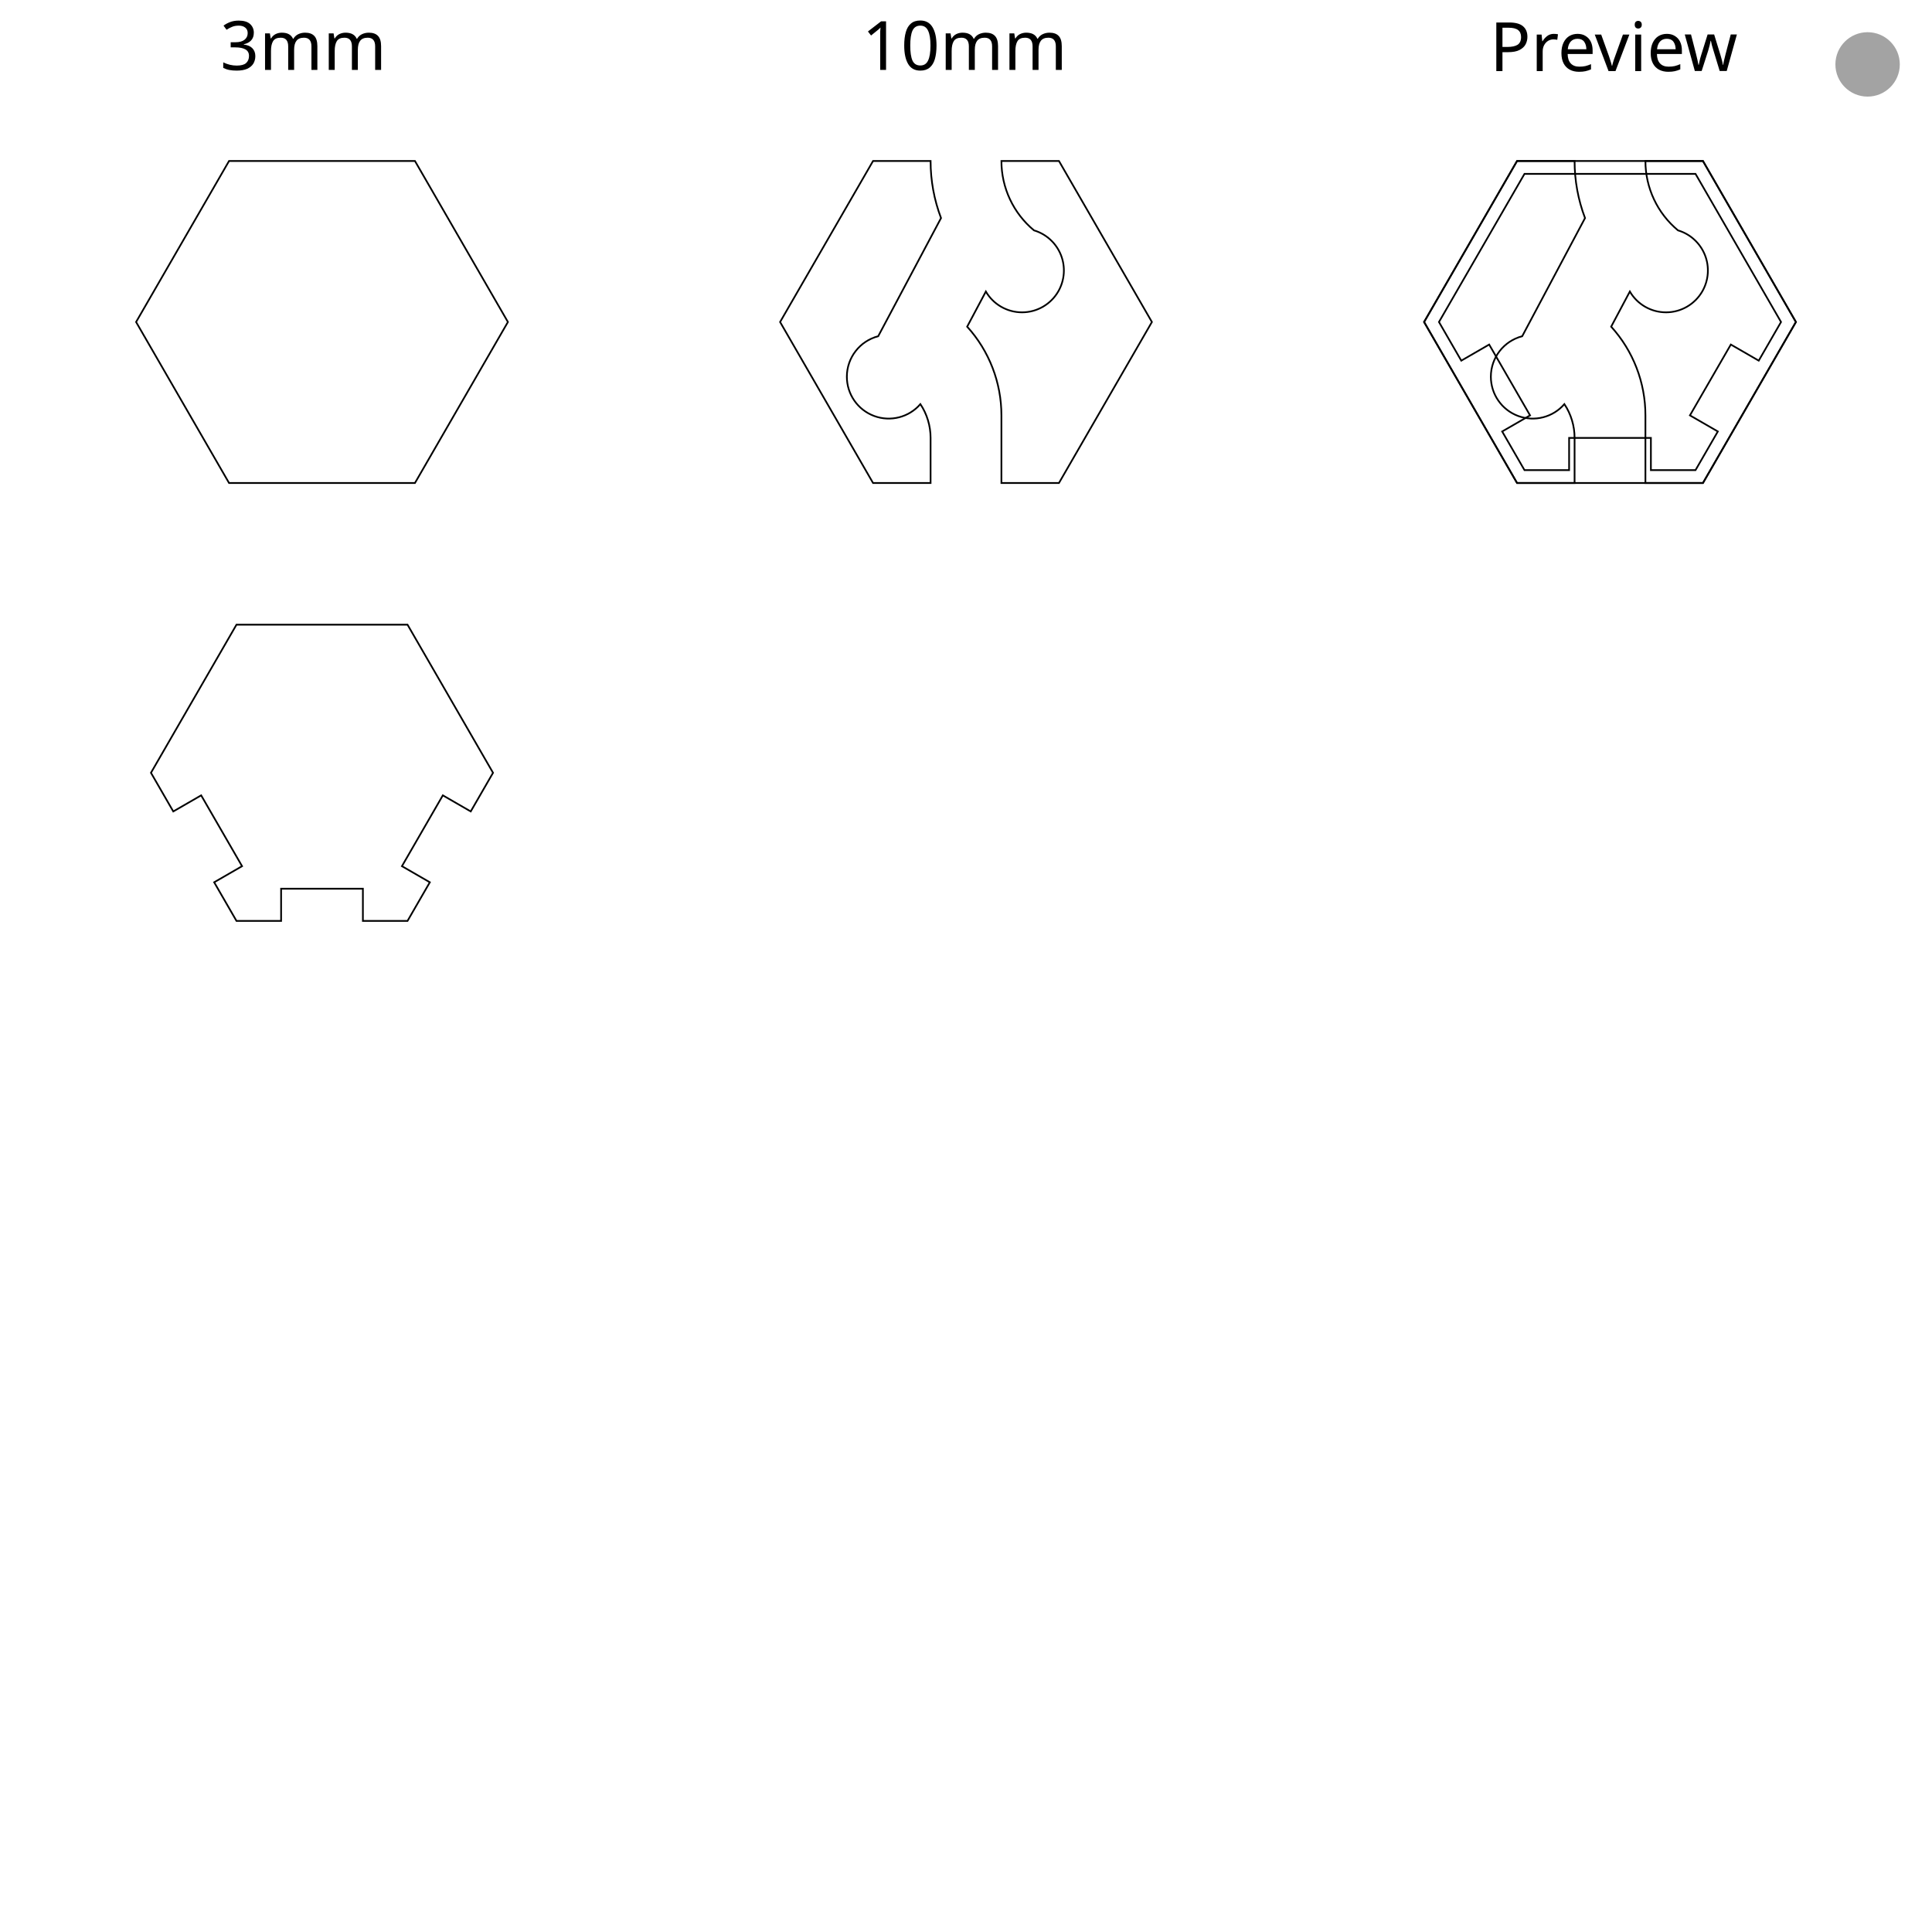
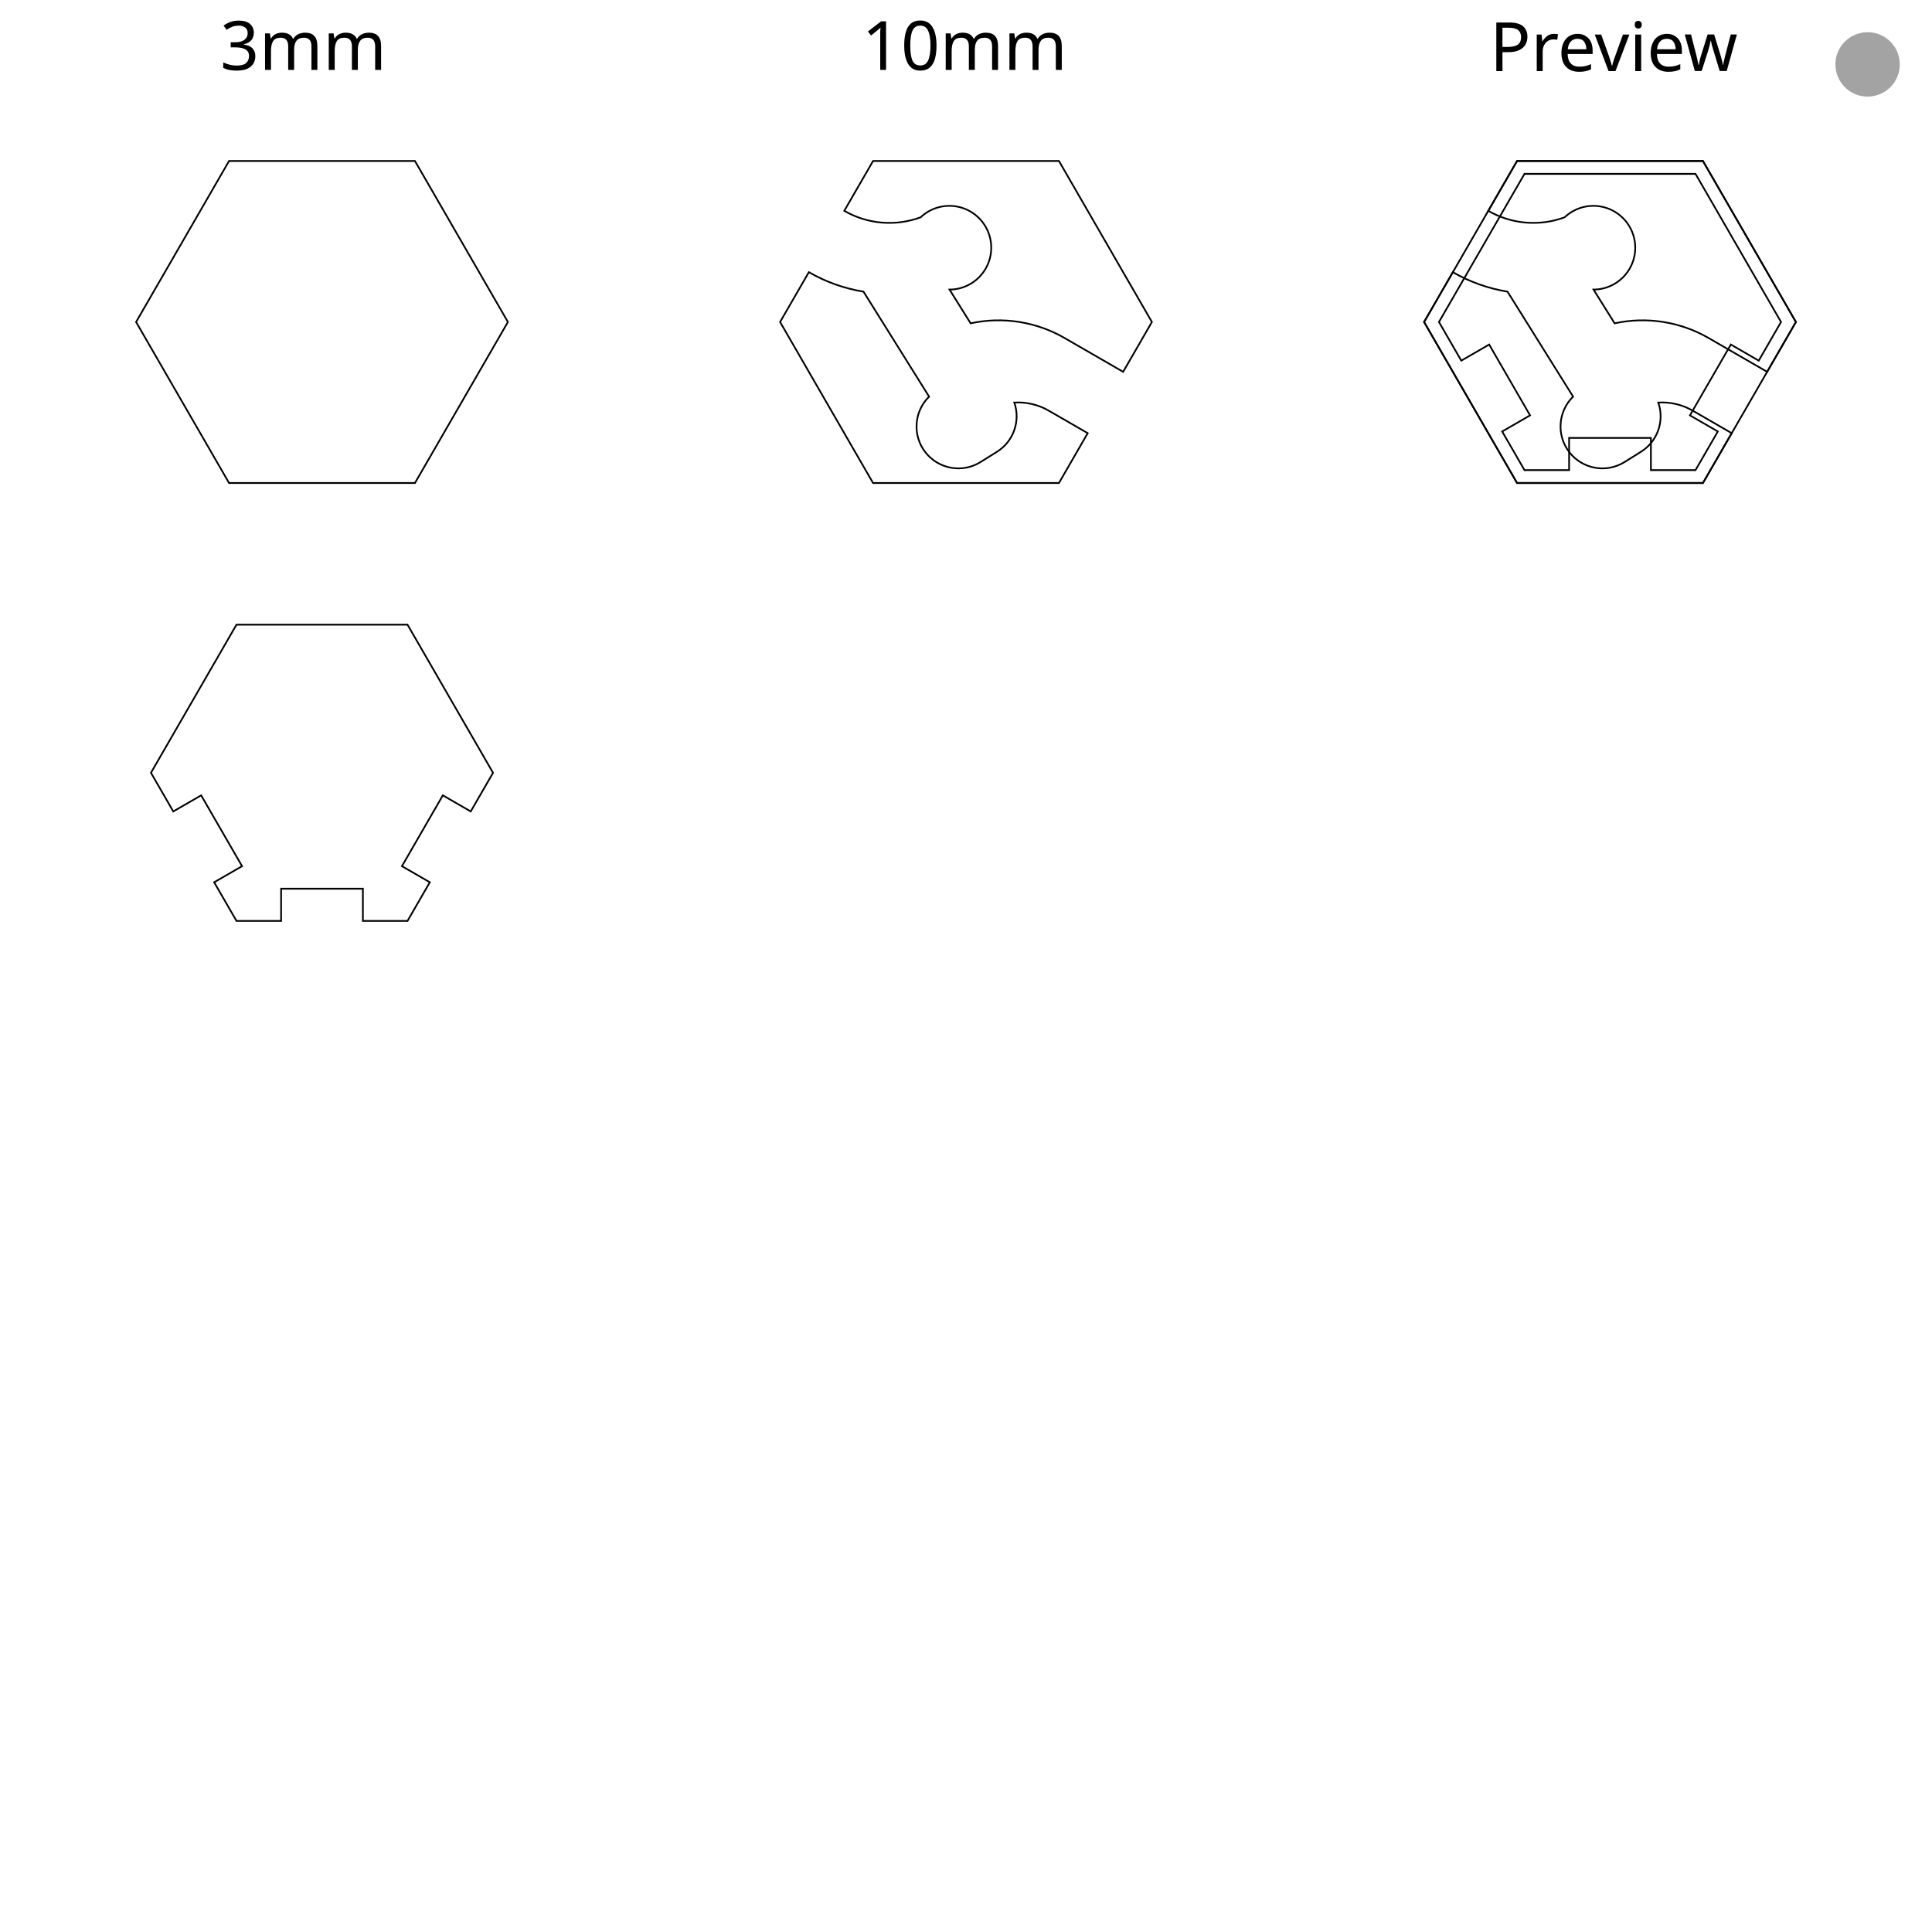
<svg xmlns="http://www.w3.org/2000/svg" width="300mm" height="300mm" viewBox="0 0 300 300" version="1.1" id="svg5">
  <defs id="defs2" />
  <g id="layer1">
    <text xml:space="preserve" style="font-style:normal;font-weight:normal;font-size:10.583px;line-height:1.25;font-family:sans-serif;fill:#000000;fill-opacity:1;stroke:none;stroke-width:0.265" x="34.194" y="10.855" id="text3620">
      <tspan id="tspan3618" style="stroke-width:0.265" x="34.194" y="10.855">3mm</tspan>
    </text>
    <text xml:space="preserve" style="font-style:normal;font-weight:normal;font-size:10.583px;line-height:1.25;font-family:sans-serif;fill:#000000;fill-opacity:1;stroke:none;stroke-width:0.265" x="133.837" y="10.855" id="text3620-3">
      <tspan style="stroke-width:0.265" x="133.837" y="10.855" id="tspan5941">10mm</tspan>
    </text>
    <text xml:space="preserve" style="font-style:normal;font-weight:normal;font-size:10.583px;line-height:1.25;font-family:sans-serif;fill:#000000;fill-opacity:1;stroke:none;stroke-width:0.265" x="231.315" y="11.041" id="text3620-3-8">
      <tspan style="stroke-width:0.265" x="231.315" y="11.041" id="tspan6654">Preview</tspan>
    </text>
    <circle style="fill:#a3a3a3;fill-opacity:1;stroke:none;stroke-width:0.945;stroke-linejoin:round;paint-order:markers fill stroke" id="path854" cx="290" cy="10" r="5" />
  </g>
  <g id="layer2">
    <path style="fill:none;stroke:#000000;stroke-width:0.265px;stroke-linecap:butt;stroke-linejoin:miter;stroke-opacity:1" id="genPath_0" d="M 78.868,50.0 L 64.434,25.0 L 35.566,25 L 21.132,50.0 L 35.566,75.0 L 64.434,75.0 L 78.868,50 z" />
    <path style="fill:none;stroke:#000000;stroke-width:0.265px;stroke-linecap:butt;stroke-linejoin:miter;stroke-opacity:1" id="genPath_1" d="M 278.868,50.0 L 264.434,25.0 L 235.566,25 L 221.132,50.0 L 235.566,75.0 L 264.434,75.0 L 278.868,50 z" />
    <path style="fill:none;stroke:#000000;stroke-width:0.265px;stroke-linecap:butt;stroke-linejoin:miter;stroke-opacity:1" id="genPath_2" d="M 36.721,143.0 L 43.65,143.0 L 43.65,138.0 L 56.35,138.0 L 56.35,143.0 L 63.279,143.0 L 66.744,136.999 L 62.413,134.499 L 68.763,123.501 L 73.094,126.001 L 76.558,120.0 L 63.279,97.0 L 36.721,97.0 L 23.442,120.0 L 26.906,126.001 L 31.237,123.501 L 37.587,134.499 L 33.256,136.999 L 36.721,143.0 z" />
    <path style="fill:none;stroke:#000000;stroke-width:0.265px;stroke-linecap:butt;stroke-linejoin:miter;stroke-opacity:1" id="genPath_3" d="M 236.721,73.0 L 243.65,73.0 L 243.65,68.0 L 256.35,68.0 L 256.35,73.0 L 263.279,73.0 L 266.744,66.999 L 262.413,64.499 L 268.763,53.501 L 273.094,56.001 L 276.558,50.0 L 263.279,27.0 L 236.721,27 L 223.442,50.0 L 226.906,56.001 L 231.237,53.501 L 237.587,64.499 L 233.256,66.999 L 236.721,73.0 z" />
  </g>
  <g id="layer3">
-     <path style="fill:none;stroke:#000000;stroke-width:0.265px;stroke-linecap:butt;stroke-linejoin:miter;stroke-opacity:1" id="genPath_4" d="M 155.5,75.0 L 164.434,75.0 L 178.868,50.0 L 164.434,25.0 L 155.5,25.0 A 14,14 0 0 0 160.556,35.771 A 6.5,6.5 0 0 1 164.329,45.25 A 6.5,6.5 0 0 1 153.082,45.269 L 150.181,50.724 A 20.5,20.5 0 0 1 155.5,64.5 z" />
-     <path style="fill:none;stroke:#000000;stroke-width:0.265px;stroke-linecap:butt;stroke-linejoin:miter;stroke-opacity:1" id="genPath_5" d="M 255.5,75.0 L 264.434,75.0 L 278.868,50.0 L 264.434,25.0 L 255.5,25.0 A 14,14 0 0 0 260.556,35.771 A 6.5,6.5 0 0 1 264.329,45.25 A 6.5,6.5 0 0 1 253.082,45.269 L 250.181,50.724 A 20.5,20.5 0 0 1 255.5,64.5 z" />
-     <path style="fill:none;stroke:#000000;stroke-width:0.265px;stroke-linecap:butt;stroke-linejoin:miter;stroke-opacity:1" id="genPath_6" d="M 135.566,25 L 121.132,50.0 L 135.566,75.0 L 144.5,75.0 L 144.5,68.0 A 9.5,9.5 0 0 0 142.918,62.75 A 6.5,6.5 0 0 1 131.5,58.5 A 6.5,6.5 0 0 1 136.368,52.208 L 146.123,33.861 A 25,25 0 0 1 144.5,25.0 z" />
-     <path style="fill:none;stroke:#000000;stroke-width:0.265px;stroke-linecap:butt;stroke-linejoin:miter;stroke-opacity:1" id="genPath_7" d="M 235.566,25 L 221.132,50.0 L 235.566,75.0 L 244.5,75.0 L 244.5,68.0 A 9.5,9.5 0 0 0 242.918,62.75 A 6.5,6.5 0 0 1 231.5,58.5 A 6.5,6.5 0 0 1 236.368,52.208 L 246.123,33.861 A 25,25 0 0 1 244.5,25.0 z" />
+     <path style="fill:none;stroke:#000000;stroke-width:0.265px;stroke-linecap:butt;stroke-linejoin:miter;stroke-opacity:1" id="genPath_4" d="M 174.401,57.737 L 178.868,50.0 L 164.434,25.0 L 135.566,25 L 131.099,32.737 A 14,14 0 0 0 142.955,33.743 A 6.5,6.5 0 0 1 153.051,35.216 A 6.5,6.5 0 0 1 147.444,44.966 L 150.718,50.205 A 20.5,20.5 0 0 1 165.307,52.487 z" />
+     <path style="fill:none;stroke:#000000;stroke-width:0.265px;stroke-linecap:butt;stroke-linejoin:miter;stroke-opacity:1" id="genPath_5" d="M 274.401,57.737 L 278.868,50.0 L 264.434,25.0 L 235.566,25 L 231.099,32.737 A 14,14 0 0 0 242.955,33.743 A 6.5,6.5 0 0 1 253.051,35.216 A 6.5,6.5 0 0 1 247.444,44.966 L 250.718,50.205 A 20.5,20.5 0 0 1 265.307,52.487 z" />
+     <path style="fill:none;stroke:#000000;stroke-width:0.265px;stroke-linecap:butt;stroke-linejoin:miter;stroke-opacity:1" id="genPath_6" d="M 121.132,50 L 135.566,75.0 L 164.434,75 L 168.901,67.263 L 162.838,63.763 A 9.5,9.5 0 0 0 157.501,62.509 A 6.5,6.5 0 0 1 154.806,70.155 L 152.262,71.744 A 6.5,6.5 0 0 1 144.27,61.588 L 134.085,45.288 A 25,25 0 0 1 125.599,42.263 z" />
+     <path style="fill:none;stroke:#000000;stroke-width:0.265px;stroke-linecap:butt;stroke-linejoin:miter;stroke-opacity:1" id="genPath_7" d="M 221.132,50 L 235.566,75.0 L 264.434,75 L 268.901,67.263 L 262.838,63.763 A 9.5,9.5 0 0 0 257.501,62.509 A 6.5,6.5 0 0 1 254.806,70.155 L 252.262,71.744 A 6.5,6.5 0 0 1 244.27,61.588 L 234.085,45.288 A 25,25 0 0 1 225.599,42.263 z" />
  </g>
</svg>
